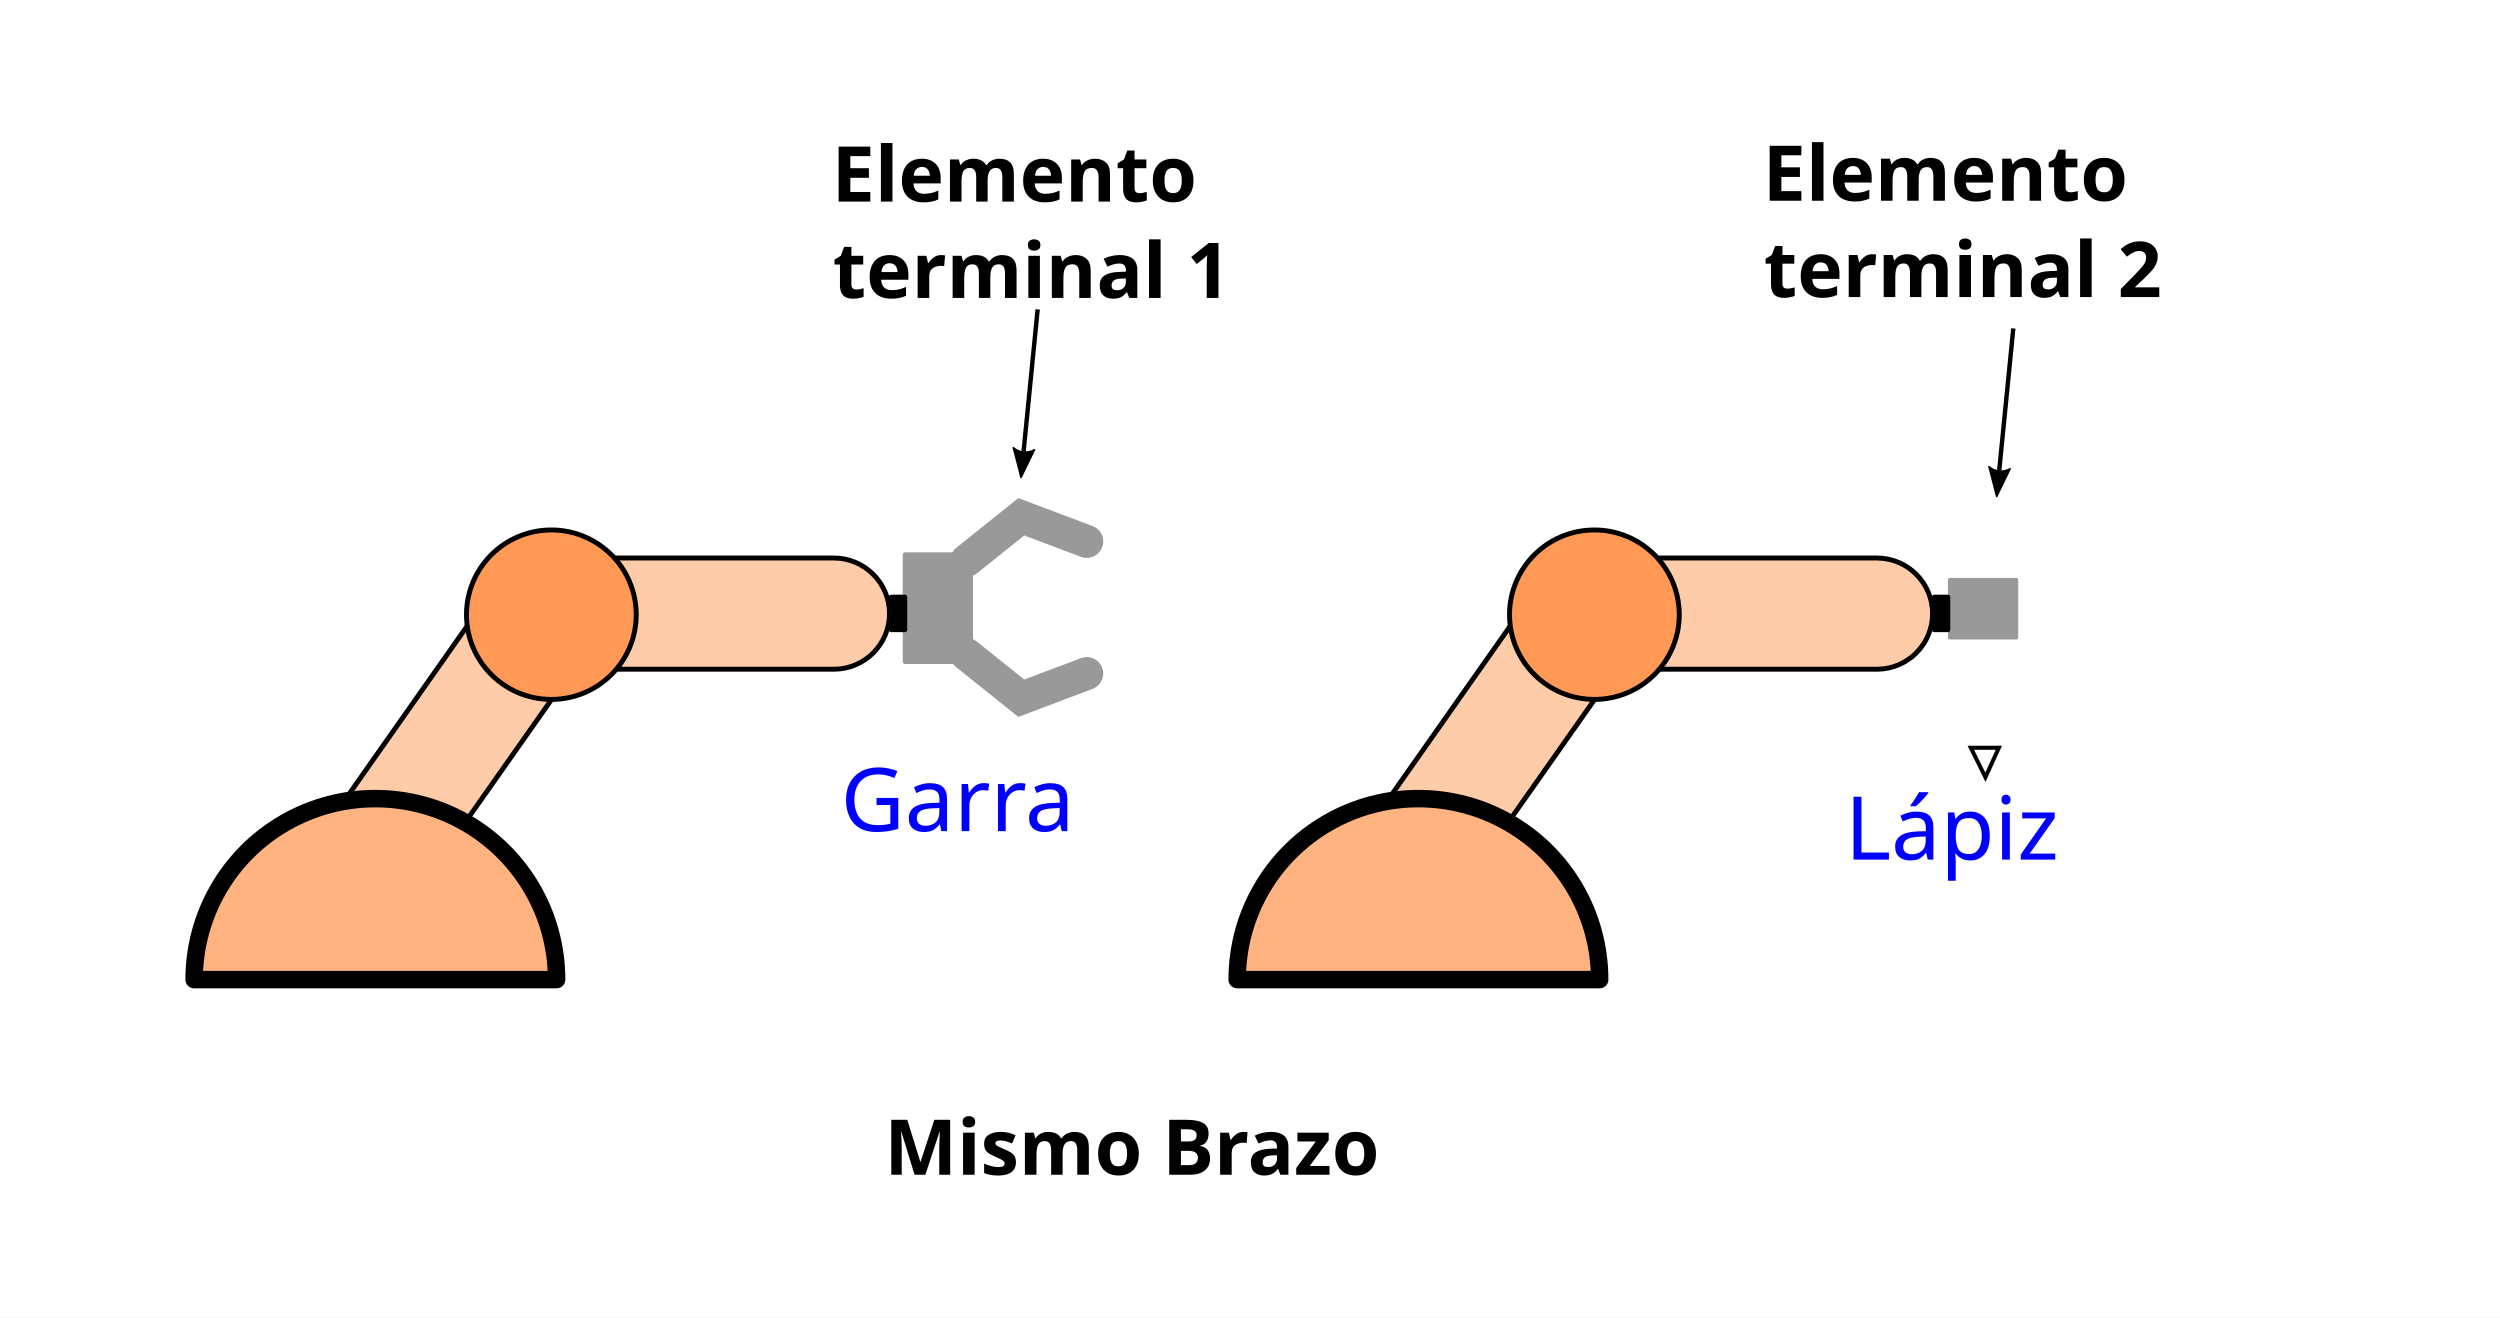
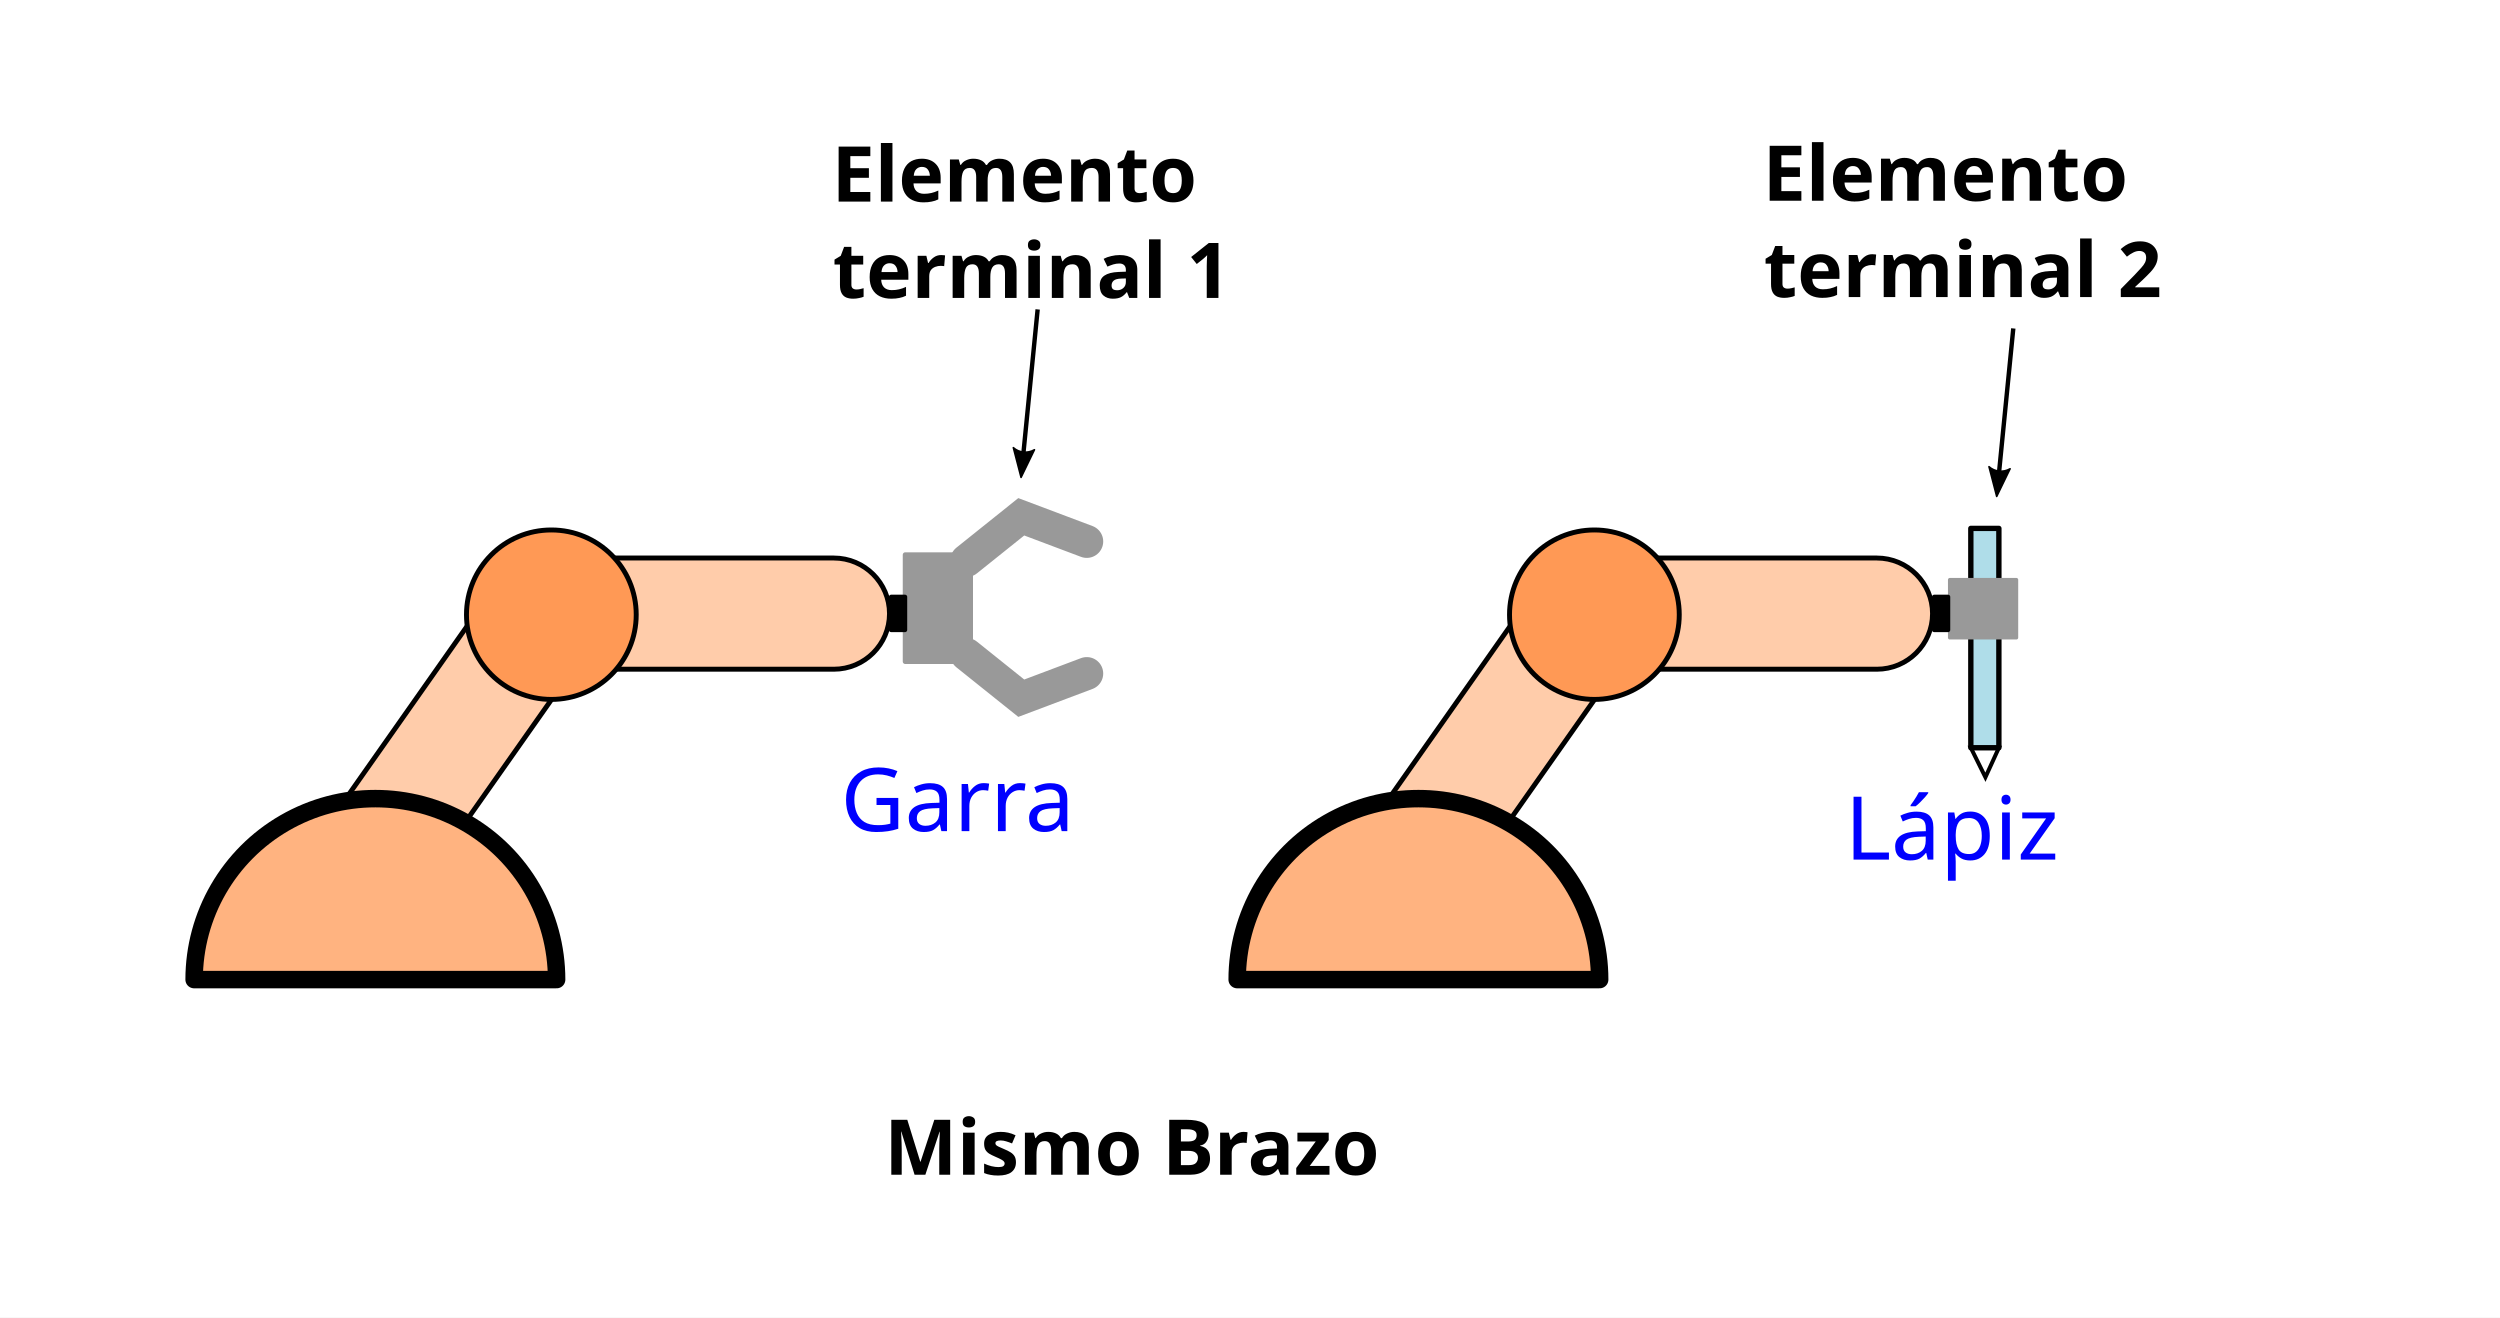
<svg xmlns="http://www.w3.org/2000/svg" width="300.645mm" height="158.442mm" viewBox="0 0 300.645 158.442" version="1.1" id="svg5">
  <defs id="defs2">
    <rect x="-609.504" y="1436.002" width="168.124" height="48.419" id="rect3739" />
    <rect x="78.01" y="1529.529" width="248.24" height="0" id="rect3733" />
    <marker style="overflow:visible" id="marker3481" refX="0" refY="0" orient="auto">
      <path transform="scale(-0.6)" d="M 8.719,4.034 -2.207,0.016 8.719,-4.002 c -1.745,2.372 -1.735,5.617 -6e-7,8.035 z" style="fill:#000000;fill-opacity:1;fill-rule:evenodd;stroke:#000000;stroke-width:0.625;stroke-linejoin:round;stroke-opacity:1" id="path3479" />
    </marker>
    <rect x="-363.998" y="808.177" width="340.777" height="102.765" id="rect2807" />
    <marker style="overflow:visible" id="Arrow2Mend" refX="0" refY="0" orient="auto">
      <path transform="scale(-0.6)" d="M 8.719,4.034 -2.207,0.016 8.719,-4.002 c -1.745,2.372 -1.735,5.617 -6e-7,8.035 z" style="fill:#000000;fill-opacity:1;fill-rule:evenodd;stroke:#000000;stroke-width:0.625;stroke-linejoin:round;stroke-opacity:1" id="path2074" />
    </marker>
    <marker style="overflow:visible" id="TriangleOutL" refX="0" refY="0" orient="auto">
      <path transform="scale(0.8)" style="fill:#000000;fill-opacity:1;fill-rule:evenodd;stroke:#000000;stroke-width:1pt;stroke-opacity:1" d="M 5.77,0 -2.88,5 V -5 Z" id="path4361" />
    </marker>
    <marker style="overflow:visible" id="Arrow1Mend" refX="0" refY="0" orient="auto">
      <path transform="matrix(-0.4,0,0,-0.4,-4,0)" style="fill:#000000;fill-opacity:1;fill-rule:evenodd;stroke:#000000;stroke-width:1pt;stroke-opacity:1" d="M 0,0 5,-5 -12.5,0 5,5 Z" id="path4228" />
    </marker>
    <marker style="overflow:visible" id="Arrow1Mend-3" refX="0" refY="0" orient="auto">
      <path transform="matrix(-0.4,0,0,-0.4,-4,0)" style="fill:#000000;fill-opacity:1;fill-rule:evenodd;stroke:#000000;stroke-width:1pt;stroke-opacity:1" d="M 0,0 5,-5 -12.5,0 5,5 Z" id="path4228-5" />
    </marker>
    <marker style="overflow:visible" id="Arrow1Mend-2" refX="0" refY="0" orient="auto">
      <path transform="matrix(-0.4,0,0,-0.4,-4,0)" style="fill:#000000;fill-opacity:1;fill-rule:evenodd;stroke:#000000;stroke-width:1pt;stroke-opacity:1" d="M 0,0 5,-5 -12.5,0 5,5 Z" id="path4228-9" />
    </marker>
    <marker style="overflow:visible" id="Arrow1Mend-2-3" refX="0" refY="0" orient="auto">
      <path transform="matrix(-0.4,0,0,-0.4,-4,0)" style="fill:#000000;fill-opacity:1;fill-rule:evenodd;stroke:#000000;stroke-width:1pt;stroke-opacity:1" d="M 0,0 5,-5 -12.5,0 5,5 Z" id="path4228-9-6" />
    </marker>
    <marker style="overflow:visible" id="Arrow1Mend-2-3-6" refX="0" refY="0" orient="auto">
      <path transform="matrix(-0.4,0,0,-0.4,-4,0)" style="fill:#000000;fill-opacity:1;fill-rule:evenodd;stroke:#000000;stroke-width:1pt;stroke-opacity:1" d="M 0,0 5,-5 -12.5,0 5,5 Z" id="path4228-9-6-2" />
    </marker>
    <marker style="overflow:visible" id="Arrow1Mend-2-3-6-1" refX="0" refY="0" orient="auto">
      <path transform="matrix(-0.4,0,0,-0.4,-4,0)" style="fill:#000000;fill-opacity:1;fill-rule:evenodd;stroke:#000000;stroke-width:1pt;stroke-opacity:1" d="M 0,0 5,-5 -12.5,0 5,5 Z" id="path4228-9-6-2-8" />
    </marker>
    <marker style="overflow:visible" id="Arrow1Mend-2-3-6-2" refX="0" refY="0" orient="auto">
      <path transform="matrix(-0.4,0,0,-0.4,-4,0)" style="fill:#000000;fill-opacity:1;fill-rule:evenodd;stroke:#000000;stroke-width:1pt;stroke-opacity:1" d="M 0,0 5,-5 -12.5,0 5,5 Z" id="path4228-9-6-2-6" />
    </marker>
    <rect x="-363.998" y="808.177" width="499.527" height="106.373" id="rect2807-9" />
    <rect x="-363.998" y="808.177" width="631.012" height="103.46" id="rect2822" />
    <marker style="overflow:visible" id="Arrow2Mend-5" refX="0" refY="0" orient="auto">
      <path transform="scale(-0.6)" d="M 8.719,4.034 -2.207,0.016 8.719,-4.002 c -1.745,2.372 -1.735,5.617 -6e-7,8.035 z" style="fill:context-stroke;fill-rule:evenodd;stroke-width:0.625;stroke-linejoin:round" id="path21016" />
    </marker>
    <marker style="overflow:visible" id="TriangleOutL-9" refX="0" refY="0" orient="auto">
      <path transform="scale(0.8)" style="fill:#000000;fill-opacity:1;fill-rule:evenodd;stroke:#000000;stroke-width:1pt;stroke-opacity:1" d="M 5.77,0 -2.88,5 V -5 Z" id="path4361-2" />
    </marker>
    <marker style="overflow:visible" id="Arrow1Mend-28" refX="0" refY="0" orient="auto">
      <path transform="matrix(-0.4,0,0,-0.4,-4,0)" style="fill:#000000;fill-opacity:1;fill-rule:evenodd;stroke:#000000;stroke-width:1pt;stroke-opacity:1" d="M 0,0 5,-5 -12.5,0 5,5 Z" id="path4228-97" />
    </marker>
    <marker style="overflow:visible" id="Arrow1Mend-3-3" refX="0" refY="0" orient="auto">
      <path transform="matrix(-0.4,0,0,-0.4,-4,0)" style="fill:#000000;fill-opacity:1;fill-rule:evenodd;stroke:#000000;stroke-width:1pt;stroke-opacity:1" d="M 0,0 5,-5 -12.5,0 5,5 Z" id="path4228-5-6" />
    </marker>
    <marker style="overflow:visible" id="Arrow1Mend-2-1" refX="0" refY="0" orient="auto">
      <path transform="matrix(-0.4,0,0,-0.4,-4,0)" style="fill:#000000;fill-opacity:1;fill-rule:evenodd;stroke:#000000;stroke-width:1pt;stroke-opacity:1" d="M 0,0 5,-5 -12.5,0 5,5 Z" id="path4228-9-2" />
    </marker>
    <marker style="overflow:visible" id="Arrow1Mend-2-3-9" refX="0" refY="0" orient="auto">
      <path transform="matrix(-0.4,0,0,-0.4,-4,0)" style="fill:#000000;fill-opacity:1;fill-rule:evenodd;stroke:#000000;stroke-width:1pt;stroke-opacity:1" d="M 0,0 5,-5 -12.5,0 5,5 Z" id="path4228-9-6-3" />
    </marker>
    <marker style="overflow:visible" id="Arrow1Mend-2-3-6-19" refX="0" refY="0" orient="auto">
      <path transform="matrix(-0.4,0,0,-0.4,-4,0)" style="fill:#000000;fill-opacity:1;fill-rule:evenodd;stroke:#000000;stroke-width:1pt;stroke-opacity:1" d="M 0,0 5,-5 -12.5,0 5,5 Z" id="path4228-9-6-2-4" />
    </marker>
    <marker style="overflow:visible" id="Arrow1Mend-2-3-6-1-7" refX="0" refY="0" orient="auto">
      <path transform="matrix(-0.4,0,0,-0.4,-4,0)" style="fill:#000000;fill-opacity:1;fill-rule:evenodd;stroke:#000000;stroke-width:1pt;stroke-opacity:1" d="M 0,0 5,-5 -12.5,0 5,5 Z" id="path4228-9-6-2-8-8" />
    </marker>
    <marker style="overflow:visible" id="Arrow1Mend-2-3-6-2-4" refX="0" refY="0" orient="auto">
      <path transform="matrix(-0.4,0,0,-0.4,-4,0)" style="fill:#000000;fill-opacity:1;fill-rule:evenodd;stroke:#000000;stroke-width:1pt;stroke-opacity:1" d="M 0,0 5,-5 -12.5,0 5,5 Z" id="path4228-9-6-2-6-5" />
    </marker>
    <marker style="overflow:visible" id="Arrow2Mend-3" refX="0" refY="0" orient="auto">
      <path transform="scale(-0.6)" d="M 8.719,4.034 -2.207,0.016 8.719,-4.002 c -1.745,2.372 -1.735,5.617 -6e-7,8.035 z" style="fill:context-stroke;fill-rule:evenodd;stroke-width:0.625;stroke-linejoin:round" id="path21016-6" />
    </marker>
    <marker style="overflow:visible" id="Arrow2Mend-8" refX="0" refY="0" orient="auto">
      <path transform="scale(-0.6)" d="M 8.719,4.034 -2.207,0.016 8.719,-4.002 c -1.745,2.372 -1.735,5.617 -6e-7,8.035 z" style="fill:context-stroke;fill-rule:evenodd;stroke-width:0.625;stroke-linejoin:round" id="path21016-7" />
    </marker>
    <marker style="overflow:visible" id="Arrow2Mend-2" refX="0" refY="0" orient="auto">
      <path transform="scale(-0.6)" d="M 8.719,4.034 -2.207,0.016 8.719,-4.002 c -1.745,2.372 -1.735,5.617 -6e-7,8.035 z" style="fill:context-stroke;fill-rule:evenodd;stroke-width:0.625;stroke-linejoin:round" id="path21016-0" />
    </marker>
    <marker style="overflow:visible" id="Arrow2Mend-2-3" refX="0" refY="0" orient="auto">
      <path transform="scale(-0.6)" d="M 8.719,4.034 -2.207,0.016 8.719,-4.002 c -1.745,2.372 -1.735,5.617 -6e-7,8.035 z" style="fill:context-stroke;fill-rule:evenodd;stroke-width:0.625;stroke-linejoin:round" id="path21016-0-7" />
    </marker>
    <marker style="overflow:visible" id="marker3481-3" refX="0" refY="0" orient="auto">
      <path transform="scale(-0.6)" d="M 8.719,4.034 -2.207,0.016 8.719,-4.002 c -1.745,2.372 -1.735,5.617 -6e-7,8.035 z" style="fill:#000000;fill-opacity:1;fill-rule:evenodd;stroke:#000000;stroke-width:0.625;stroke-linejoin:round;stroke-opacity:1" id="path3479-6" />
    </marker>
    <rect x="-609.504" y="1436.002" width="168.124" height="48.419" id="rect3739-6" />
  </defs>
+   <g id="layer3">
+     <g id="layer2" transform="matrix(0.2822222,0,0,0.2822222,42.99593,-258.015)" style="display:inline;fill:#ffffff">
+       <rect style="fill:#ffffff;fill-opacity:1;stroke:none;stroke-width:2;stroke-linecap:round;stroke-linejoin:round;stroke-miterlimit:4;stroke-dasharray:none;stroke-dashoffset:0;stroke-opacity:1" id="rect5709" width="1065.276" height="561.409" x="-152.348" y="914.226" ry="0" />
+     </g>
+   </g>
  <g id="layer1" transform="translate(41.75407,-32.88255)">
    <rect style="fill:#afdde9;stroke:#000000;stroke-width:0.645;stroke-linecap:round;stroke-linejoin:round;stroke-miterlimit:4;stroke-dasharray:none;stroke-opacity:1" id="rect1723" width="3.373" height="26.381" x="-198.627" y="96.427" transform="scale(-1,1)" />
-     <g id="layer2" transform="matrix(0.2822222,0,0,0.2822222,1.241864,-225.1325)" style="display:inline;fill:#ffffff">
-       <rect style="fill:#ffffff;fill-opacity:1;stroke:none;stroke-width:2;stroke-linecap:round;stroke-linejoin:round;stroke-miterlimit:4;stroke-dasharray:none;stroke-dashoffset:0;stroke-opacity:1" id="rect5709" width="1065.276" height="561.409" x="-152.348" y="914.226" ry="0" />
-     </g>
    <path id="path2581-9" style="fill:#ffccaa;stroke:#000000;stroke-width:0.593;stroke-linecap:round;stroke-linejoin:round;stroke-miterlimit:4;stroke-dasharray:none;stroke-opacity:1" d="m 24.361,99.99 a 6.697,6.686 0 0 0 -6.657,6.686 6.697,6.686 0 0 0 6.697,6.686 6.697,6.686 0 0 0 0.291,-0.006 h 33.541 a 6.697,6.686 0 0 0 0.286,0.006 6.697,6.686 0 0 0 6.697,-6.686 6.697,6.686 0 0 0 -6.697,-6.686 h -0.04 -34.079 a 6.697,6.686 0 0 0 -0.04,0 z" />
    <path id="path2581-9-0" style="fill:#ffccaa;stroke:#000000;stroke-width:0.593;stroke-linecap:round;stroke-linejoin:round;stroke-miterlimit:4;stroke-dasharray:none;stroke-opacity:1" d="m -1.451,130.757 a 6.697,6.686 0 0 0 1.658,9.281 6.697,6.686 0 0 0 9.329,-1.632 6.697,6.686 0 0 0 0.162,-0.242 L 28.965,110.753 a 6.697,6.686 0 0 0 0.17,-0.23 6.697,6.686 0 0 0 -1.635,-9.314 6.697,6.686 0 0 0 -9.329,1.633 l -0.023,0.033 -19.575,27.85 a 6.697,6.686 0 0 0 -0.023,0.033 z" />
    <ellipse style="fill:#ff9955;stroke:#000000;stroke-width:0.593;stroke-linecap:round;stroke-linejoin:round;stroke-miterlimit:4;stroke-dasharray:none;stroke-opacity:1" id="path2581-0" cx="24.55" cy="106.804" rx="10.206" ry="10.189" />
    <rect style="fill:#999999;stroke:#999999;stroke-width:0.593;stroke-linecap:round;stroke-linejoin:round;stroke-miterlimit:4;stroke-dasharray:none;stroke-opacity:1" id="rect2692" width="7.855" height="12.839" x="67.106" y="99.598" />
    <rect style="fill:#999999;stroke:#999999;stroke-width:0.441;stroke-linecap:round;stroke-linejoin:round;stroke-miterlimit:4;stroke-dasharray:none;stroke-opacity:1" id="rect2692-2" width="8.007" height="6.961" x="192.724" y="102.605" />
    <path style="fill:none;stroke:#999999;stroke-width:3.955;stroke-linecap:round;stroke-linejoin:miter;stroke-miterlimit:4;stroke-dasharray:none;stroke-opacity:1" d="m 74.495,100.289 6.566,-5.259 7.877,2.967" id="path2694" />
    <path style="fill:none;stroke:#999999;stroke-width:3.955;stroke-linecap:round;stroke-linejoin:miter;stroke-miterlimit:4;stroke-dasharray:none;stroke-opacity:1" d="m 74.495,111.588 6.566,5.259 7.877,-2.967" id="path2694-2" />
    <path style="fill:#ffb380;stroke:#000000;stroke-width:2.102;stroke-linecap:round;stroke-linejoin:round;stroke-miterlimit:4;stroke-dasharray:none;stroke-opacity:1" id="path2573" transform="scale(1,-1)" d="m 25.183,-150.685 a 21.795,21.762 0 0 1 -10.898,18.846 21.795,21.762 0 0 1 -21.795,0 21.795,21.762 0 0 1 -10.898,-18.846 H 3.388 Z" />
    <rect style="fill:#000000;stroke:#000000;stroke-width:0.529;stroke-linecap:round;stroke-linejoin:round;stroke-miterlimit:4;stroke-dasharray:none;stroke-opacity:1" id="rect3440" width="1.665" height="3.973" x="65.415" y="104.663" />
    <path id="path2581-9-6" style="fill:#ffccaa;stroke:#000000;stroke-width:0.593;stroke-linecap:round;stroke-linejoin:round;stroke-miterlimit:4;stroke-dasharray:none;stroke-opacity:1" d="m 149.795,99.99 a 6.697,6.686 0 0 0 -6.657,6.686 6.697,6.686 0 0 0 6.697,6.686 6.697,6.686 0 0 0 0.291,-0.006 h 33.541 a 6.697,6.686 0 0 0 0.286,0.006 6.697,6.686 0 0 0 6.697,-6.686 6.697,6.686 0 0 0 -6.697,-6.686 h -0.04 -34.079 a 6.697,6.686 0 0 0 -0.04,0 z" />
    <path id="path2581-9-0-7" style="fill:#ffccaa;stroke:#000000;stroke-width:0.593;stroke-linecap:round;stroke-linejoin:round;stroke-miterlimit:4;stroke-dasharray:none;stroke-opacity:1" d="m 123.983,130.757 a 6.697,6.686 0 0 0 1.658,9.281 6.697,6.686 0 0 0 9.329,-1.632 6.697,6.686 0 0 0 0.162,-0.242 l 19.266,-27.411 a 6.697,6.686 0 0 0 0.17,-0.23 6.697,6.686 0 0 0 -1.635,-9.314 6.697,6.686 0 0 0 -9.329,1.633 l -0.023,0.033 -19.575,27.85 a 6.697,6.686 0 0 0 -0.023,0.033 z" />
    <ellipse style="fill:#ff9955;stroke:#000000;stroke-width:0.593;stroke-linecap:round;stroke-linejoin:round;stroke-miterlimit:4;stroke-dasharray:none;stroke-opacity:1" id="path2581-0-5" cx="149.984" cy="106.804" rx="10.206" ry="10.189" />
    <path style="fill:#ffb380;stroke:#000000;stroke-width:2.102;stroke-linecap:round;stroke-linejoin:round;stroke-miterlimit:4;stroke-dasharray:none;stroke-opacity:1" id="path2573-9" transform="scale(1,-1)" d="m 150.618,-150.685 a 21.795,21.762 0 0 1 -10.898,18.846 21.795,21.762 0 0 1 -21.795,0 21.795,21.762 0 0 1 -10.898,-18.846 h 21.795 z" />
    <rect style="fill:#000000;stroke:#000000;stroke-width:0.529;stroke-linecap:round;stroke-linejoin:round;stroke-miterlimit:4;stroke-dasharray:none;stroke-opacity:1" id="rect3440-1" width="1.665" height="3.973" x="190.849" y="104.663" />
    <path style="fill:none;stroke:#000000;stroke-width:0.529;stroke-linecap:butt;stroke-linejoin:miter;stroke-miterlimit:4;stroke-dasharray:none;stroke-opacity:1;marker-end:url(#marker3481)" d="m 83.032,70.091 -1.932,19.505" id="path3471" />
    <path style="fill:none;stroke:#000000;stroke-width:0.529;stroke-linecap:butt;stroke-linejoin:miter;stroke-miterlimit:4;stroke-dasharray:none;stroke-opacity:1;marker-end:url(#marker3481-3)" d="m 200.361,72.38 -1.932,19.505" id="path3471-0" />
    <text xml:space="preserve" style="font-style:normal;font-weight:normal;font-size:3.387px;line-height:0%;font-family:sans-serif;letter-spacing:0px;word-spacing:0px;fill:#000000;fill-opacity:1;stroke:none;stroke-width:0.282px;stroke-linecap:butt;stroke-linejoin:miter;stroke-opacity:1" x="64.604" y="174.159" id="text4136-3-6-6-0-1-6">
      <tspan id="tspan4138-6-0-1-2-0-3" x="64.604" y="174.159" style="font-style:normal;font-variant:normal;font-weight:bold;font-stretch:normal;font-size:9.269px;line-height:1.25;font-family:sans-serif;-inkscape-font-specification:'sans-serif Bold';fill:#000000;stroke-width:0.282px">Mismo Brazo</tspan>
    </text>
    <text xml:space="preserve" style="font-style:normal;font-weight:normal;font-size:3.387px;line-height:0%;font-family:sans-serif;text-align:center;letter-spacing:0px;word-spacing:0px;text-anchor:middle;fill:#000000;fill-opacity:1;stroke:none;stroke-width:0.282px;stroke-linecap:butt;stroke-linejoin:miter;stroke-opacity:1" x="83.313" y="57.125" id="text4136-3-6-6-0-1-6-2">
      <tspan id="tspan4138-6-0-1-2-0-3-0" x="83.313" y="57.125" style="font-style:normal;font-variant:normal;font-weight:bold;font-stretch:normal;font-size:9.269px;line-height:1.25;font-family:sans-serif;-inkscape-font-specification:'sans-serif Bold';text-align:center;text-anchor:middle;fill:#000000;stroke-width:0.282px">Elemento</tspan>
      <tspan x="83.313" y="68.712" style="font-style:normal;font-variant:normal;font-weight:bold;font-stretch:normal;font-size:9.269px;line-height:1.25;font-family:sans-serif;-inkscape-font-specification:'sans-serif Bold';text-align:center;text-anchor:middle;fill:#000000;stroke-width:0.282px" id="tspan3705"> terminal 1</tspan>
    </text>
    <text xml:space="preserve" style="font-style:normal;font-weight:normal;font-size:3.387px;line-height:0%;font-family:sans-serif;text-align:center;letter-spacing:0px;word-spacing:0px;text-anchor:middle;fill:#000000;fill-opacity:1;stroke:none;stroke-width:0.282px;stroke-linecap:butt;stroke-linejoin:miter;stroke-opacity:1" x="195.279" y="57.022" id="text4136-3-6-6-0-1-6-2-7">
      <tspan id="tspan4138-6-0-1-2-0-3-0-0" x="195.279" y="57.022" style="font-style:normal;font-variant:normal;font-weight:bold;font-stretch:normal;font-size:9.269px;line-height:1.25;font-family:sans-serif;-inkscape-font-specification:'sans-serif Bold';text-align:center;text-anchor:middle;fill:#000000;stroke-width:0.282px">Elemento</tspan>
      <tspan x="195.279" y="68.609" style="font-style:normal;font-variant:normal;font-weight:bold;font-stretch:normal;font-size:9.269px;line-height:1.25;font-family:sans-serif;-inkscape-font-specification:'sans-serif Bold';text-align:center;text-anchor:middle;fill:#000000;stroke-width:0.282px" id="tspan3705-9"> terminal 2</tspan>
    </text>
    <text xml:space="preserve" id="text3731" style="font-style:normal;font-weight:normal;font-size:37.5px;line-height:1.25;font-family:sans-serif;letter-spacing:0px;word-spacing:0px;white-space:pre;shape-inside:url(#rect3733);fill:#000000;fill-opacity:1;stroke:none" transform="matrix(0.2822222,0,0,0.2822222,-0.4170916,-212.2863)" />
    <text xml:space="preserve" id="text3737" style="font-style:normal;font-weight:normal;font-size:37.5px;line-height:1.25;font-family:sans-serif;letter-spacing:0px;word-spacing:0px;white-space:pre;shape-inside:url(#rect3739);fill:#0000ff;fill-opacity:1;stroke:none" transform="matrix(0.2822222,0,0,0.2822222,231.3623,-281.8011)">
-       <tspan x="-609.504" y="1469.181" id="tspan11594">Garra</tspan>
+       <tspan x="-609.504" y="1469.181" id="tspan11804">Garra</tspan>
    </text>
    <text xml:space="preserve" id="text3737-2" style="font-style:normal;font-weight:normal;font-size:37.5px;line-height:1.25;font-family:sans-serif;letter-spacing:0px;word-spacing:0px;white-space:pre;shape-inside:url(#rect3739-6);fill:#0000ff;fill-opacity:1;stroke:none" transform="matrix(0.2822222,0,0,0.2822222,352.1381,-278.3801)">
-       <tspan x="-609.504" y="1469.181" id="tspan11596">Lápiz</tspan>
+       <tspan x="-609.504" y="1469.181" id="tspan11806">Lápiz</tspan>
    </text>
    <path style="fill:none;stroke:#000000;stroke-width:0.483;stroke-linecap:butt;stroke-linejoin:miter;stroke-miterlimit:4;stroke-dasharray:none;stroke-opacity:1" d="m 195.254,122.808 1.754,3.544 1.619,-3.544 z" id="path2053" />
  </g>
</svg>
